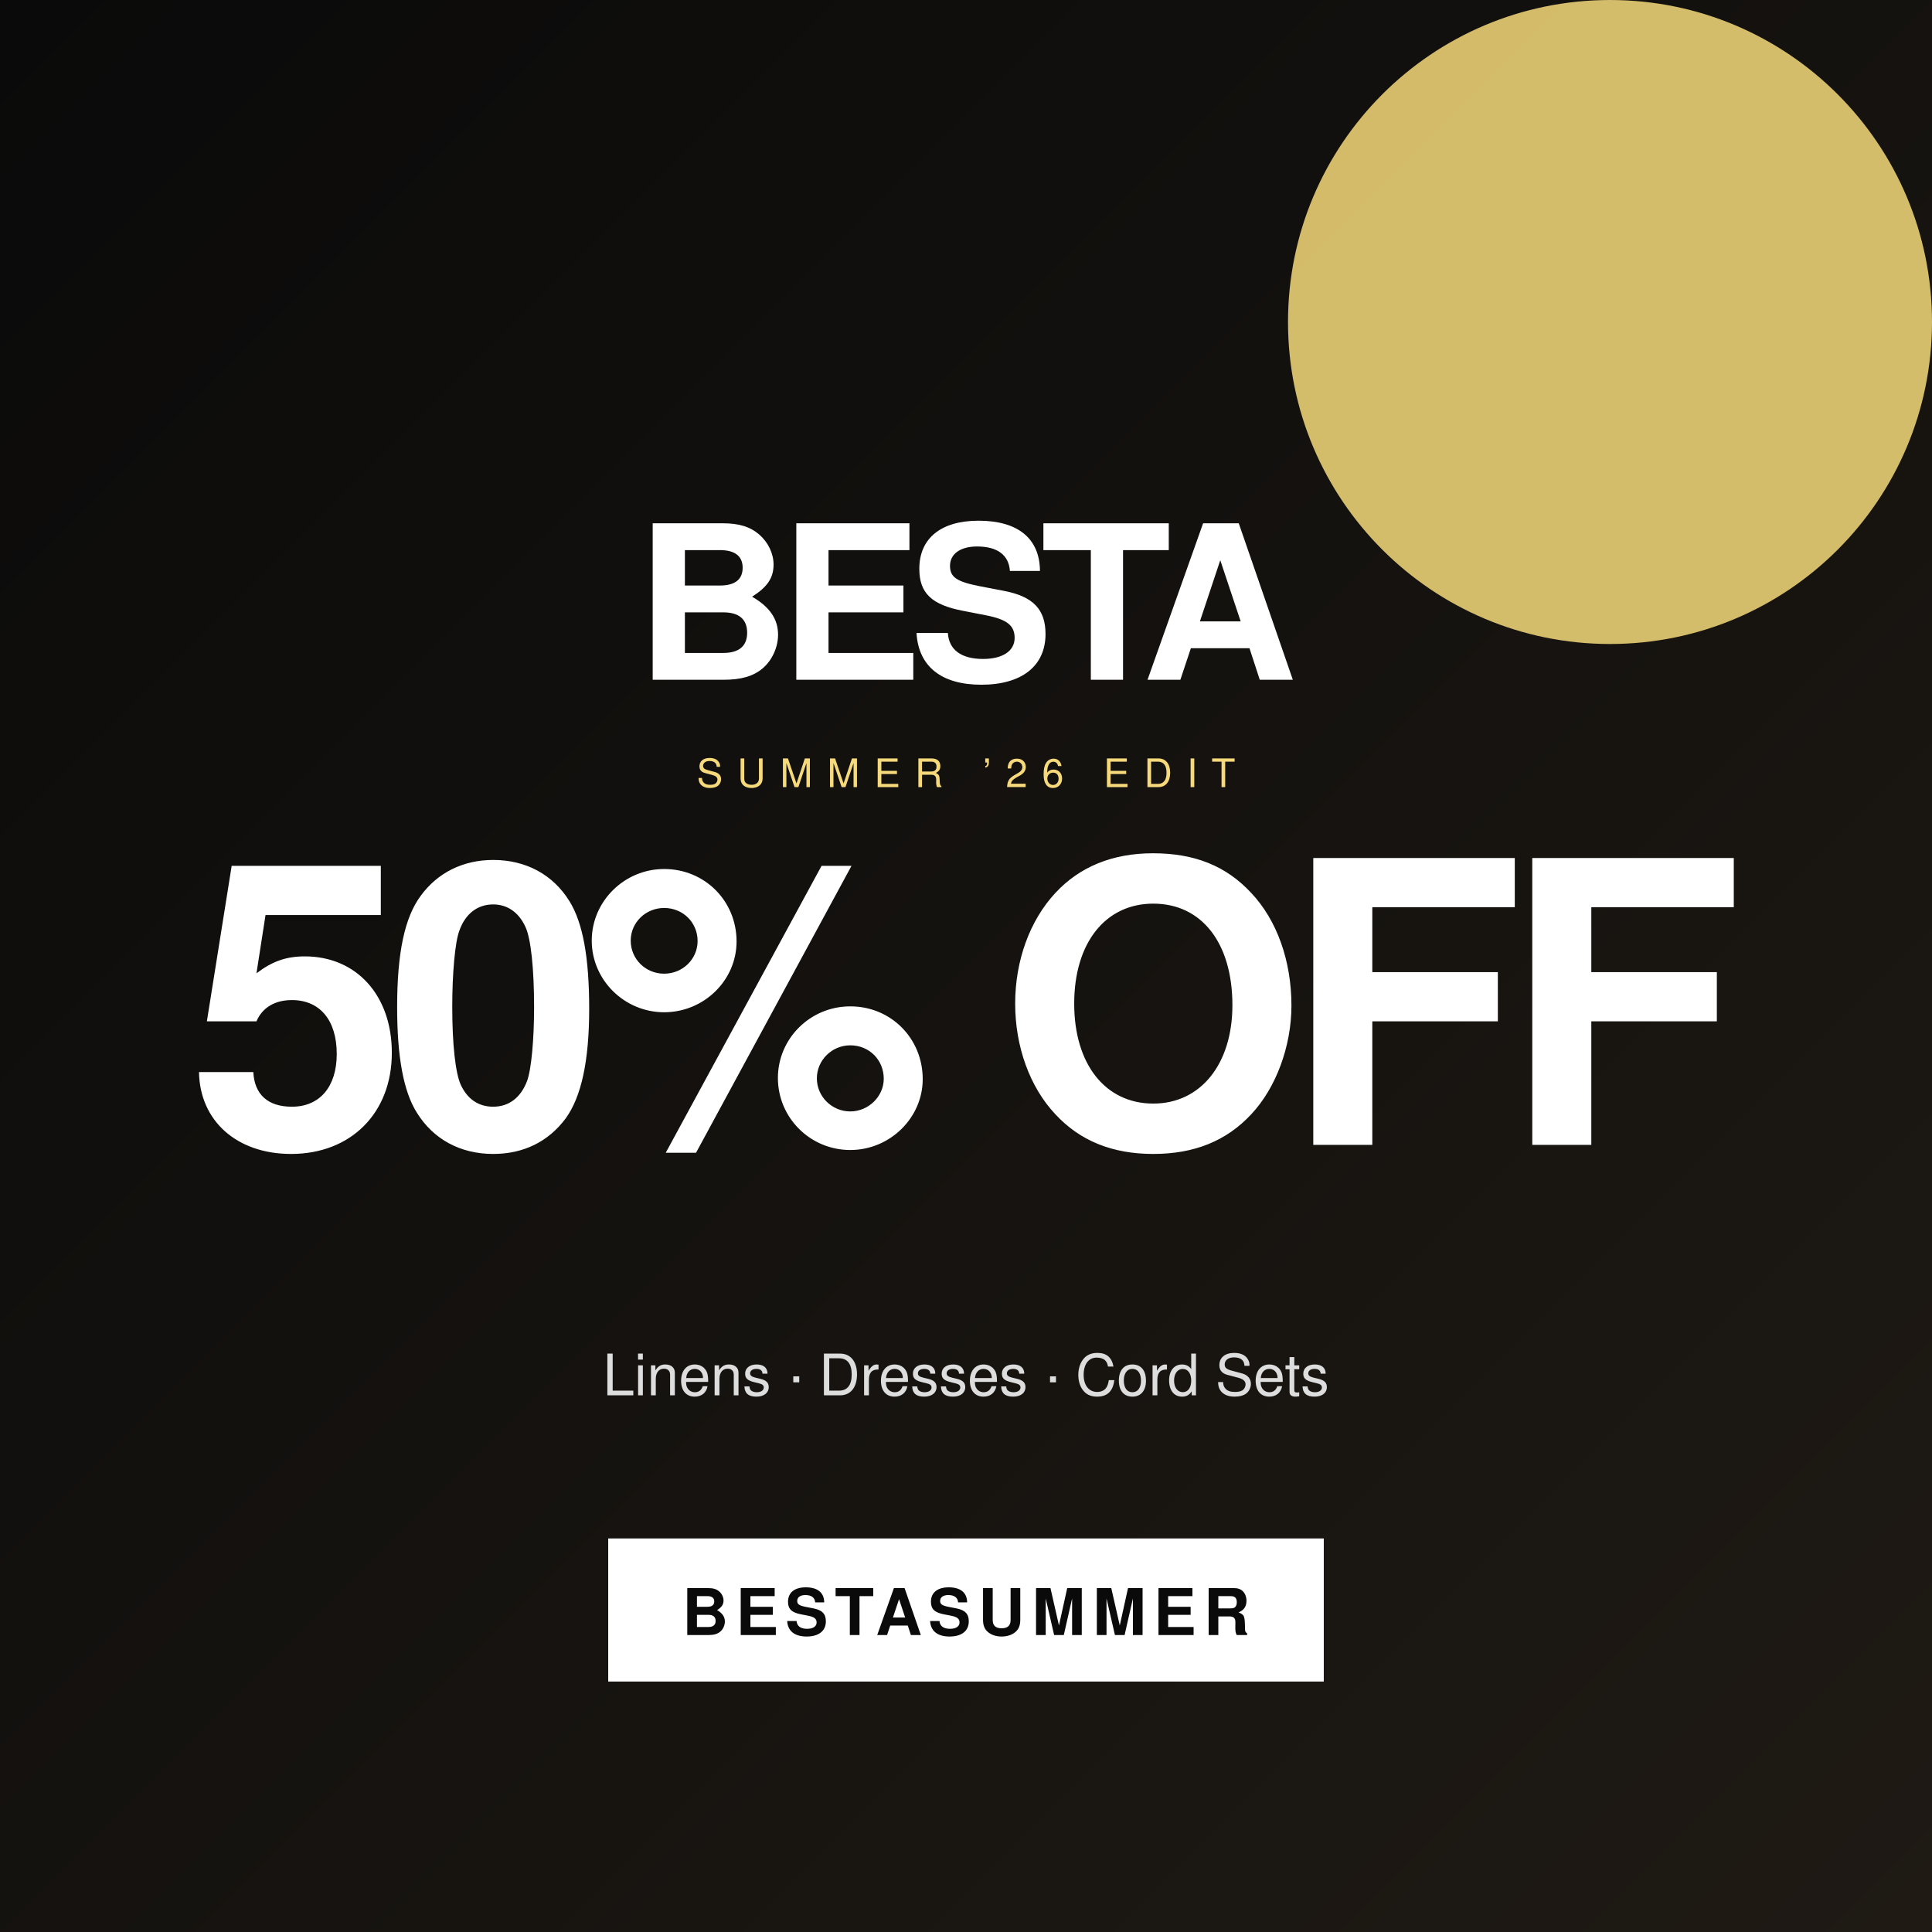
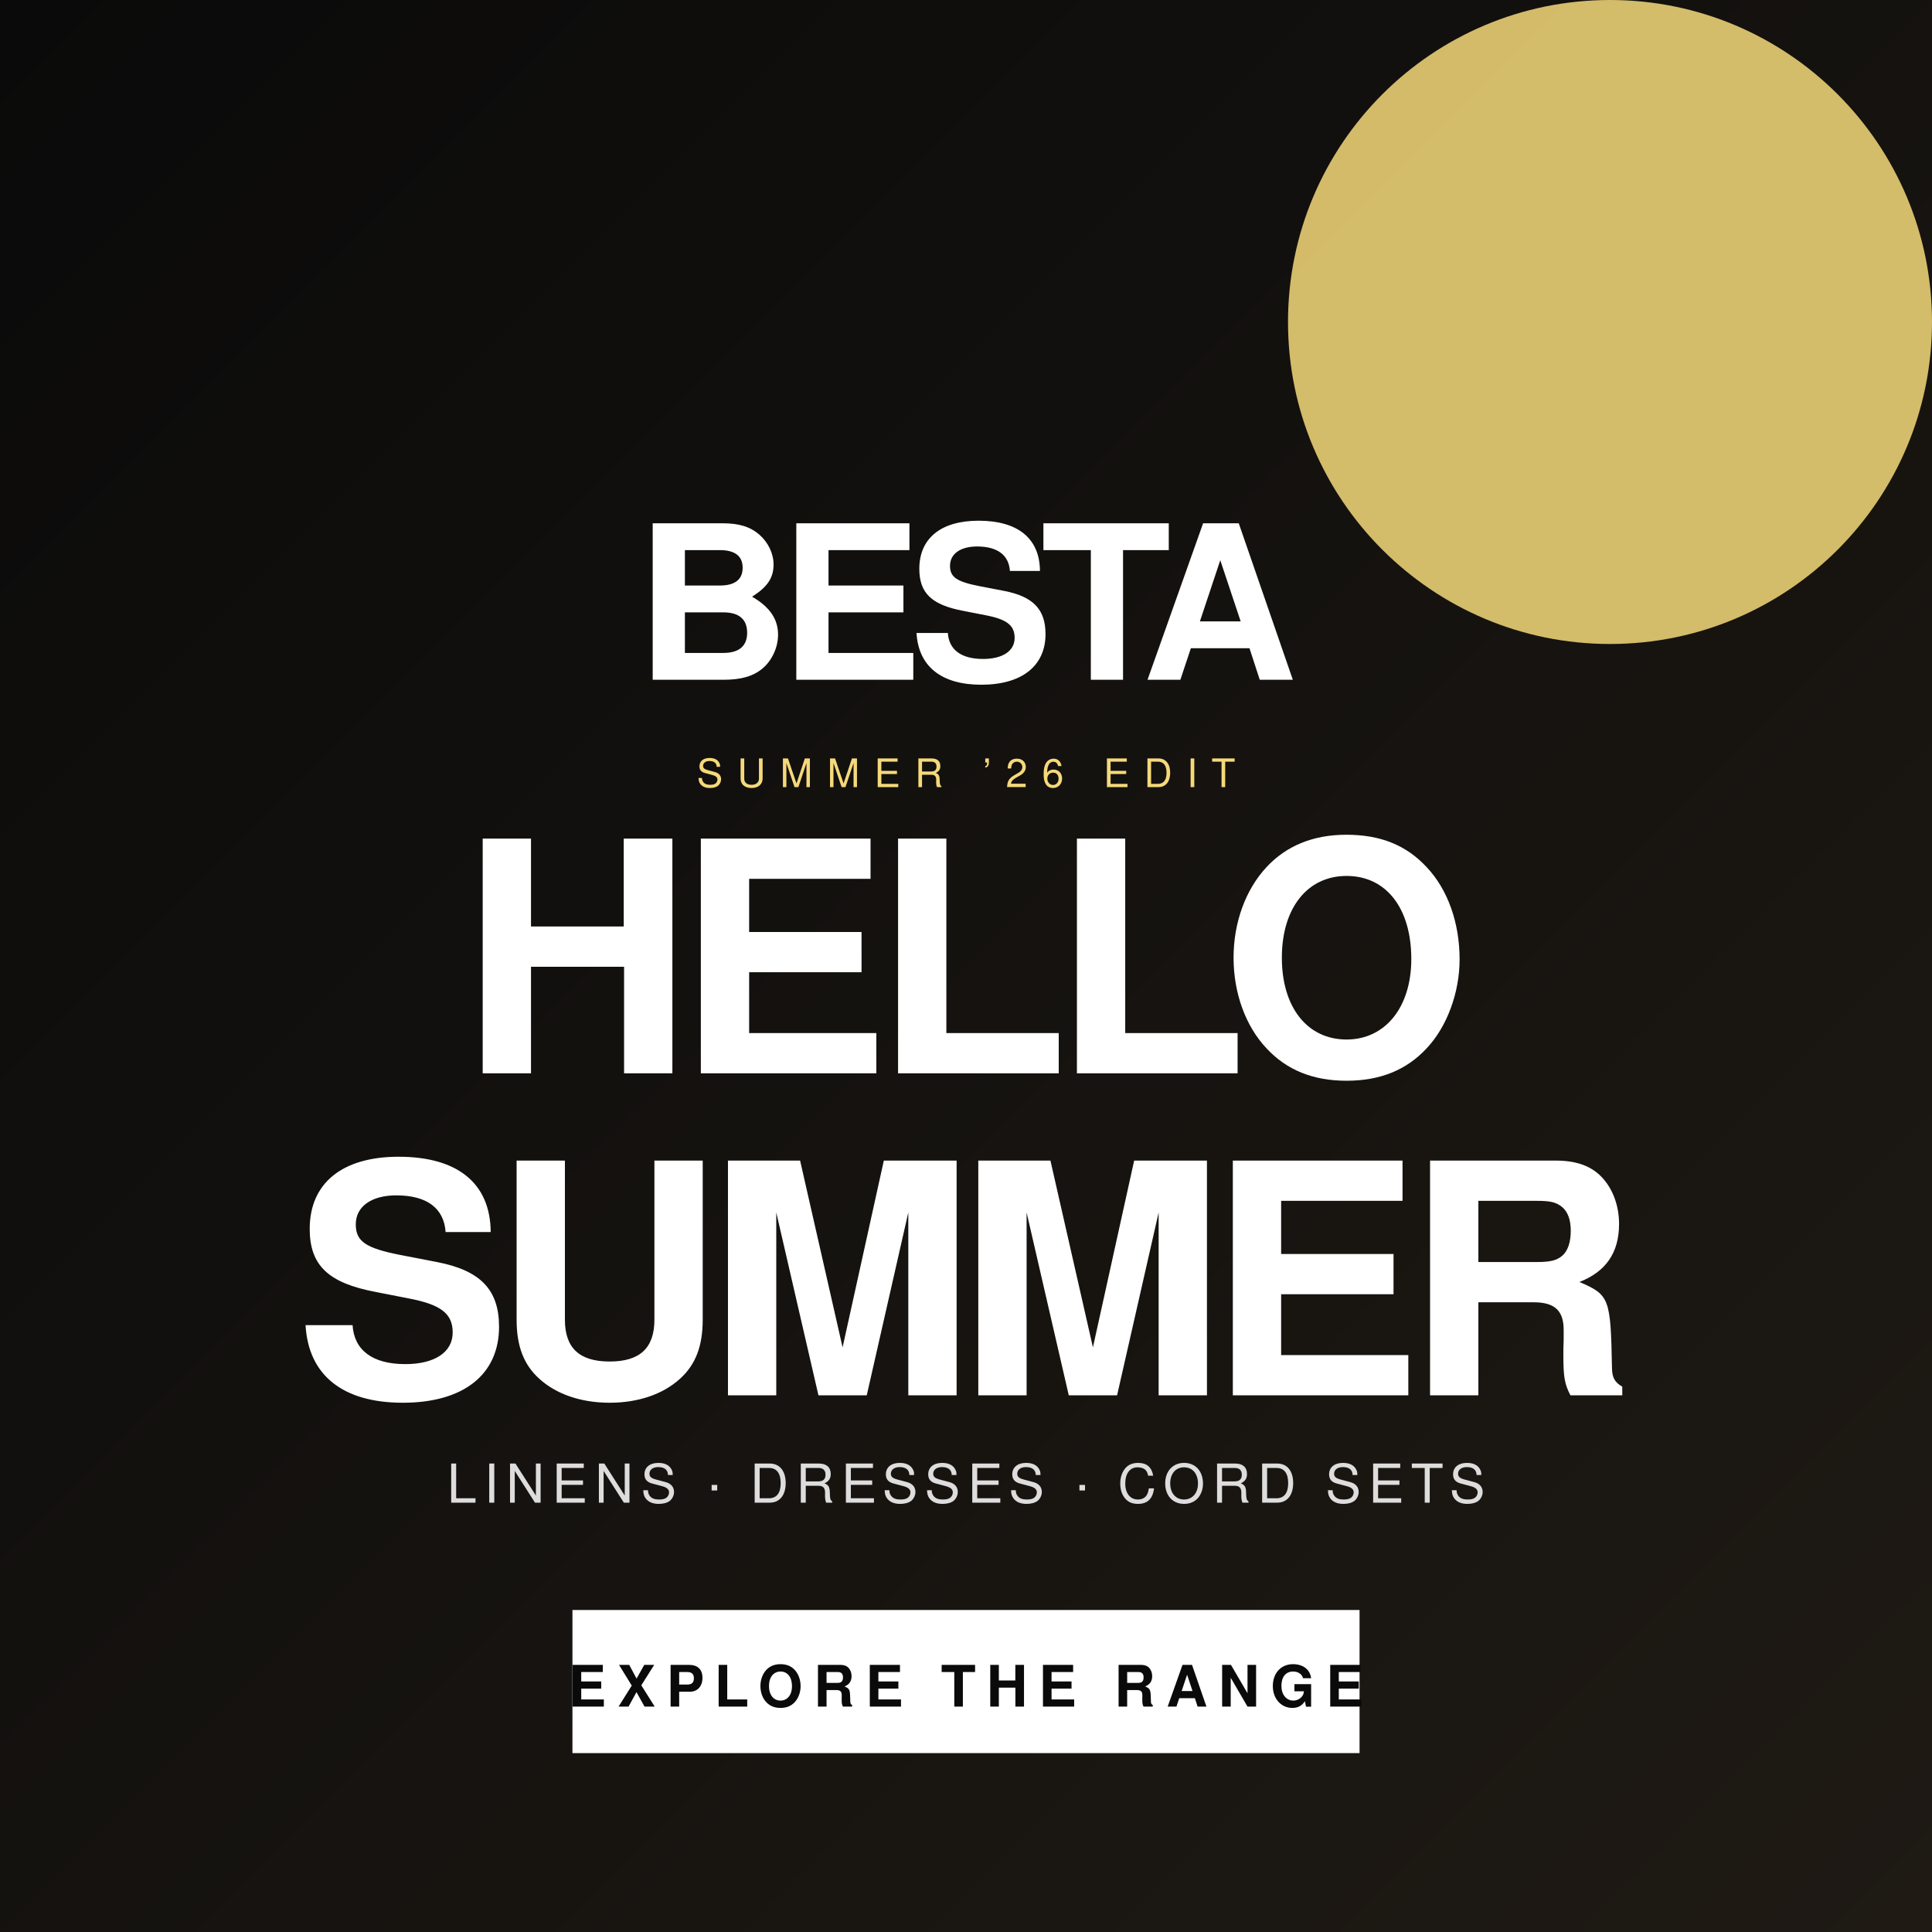
<svg xmlns="http://www.w3.org/2000/svg" viewBox="0 0 1080 1080" width="1080" height="1080">
  <defs>
    <linearGradient id="bg1" x1="0" y1="0" x2="1" y2="1">
      <stop offset="0" stop-color="#0a0a0a" />
      <stop offset="1" stop-color="#1f1a14" />
    </linearGradient>
  </defs>
  <rect width="1080" height="1080" fill="url(#bg1)" />
  <g fill="#f5d97a">
    <circle cx="900" cy="180" r="180" opacity="0.85" />
  </g>
  <text x="540" y="380" text-anchor="middle" font-family="Outfit, Helvetica, Arial, sans-serif" font-weight="800" font-size="120" fill="#fff" letter-spacing="-6">BESTA</text>
  <text x="540" y="440" text-anchor="middle" font-family="DM Sans, Helvetica, Arial, sans-serif" font-size="22" fill="#f5d97a" letter-spacing="8">SUMMER ’26 EDIT</text>
-   <text x="540" y="640" text-anchor="middle" font-family="Outfit, Helvetica, Arial, sans-serif" font-weight="900" font-size="220" fill="#fff" letter-spacing="-12">50% OFF</text>
-   <text x="540" y="780" text-anchor="middle" font-family="DM Sans, Helvetica, Arial, sans-serif" font-size="32" fill="#ddd">Linens · Dresses · Cord Sets</text>
-   <g transform="translate(540,900)">
-     <rect x="-200" y="-40" width="400" height="80" fill="#fff" />
-     <text x="0" y="14" text-anchor="middle" font-family="Outfit, Helvetica, Arial, sans-serif" font-weight="800" font-size="36" fill="#0a0a0a" letter-spacing="4">BESTASUMMER</text>
+   <text x="540" y="600" text-anchor="middle" font-family="Outfit, Helvetica, Arial, sans-serif" font-weight="900" font-size="180" fill="#fff" letter-spacing="-10">HELLO</text>
+   <text x="540" y="780" text-anchor="middle" font-family="Outfit, Helvetica, Arial, sans-serif" font-weight="900" font-size="180" fill="#fff" letter-spacing="-10">SUMMER</text>
+   <text x="540" y="840" text-anchor="middle" font-family="DM Sans, Helvetica, Arial, sans-serif" font-size="30" fill="#ddd" letter-spacing="4">LINENS · DRESSES · CORD SETS</text>
+   <g transform="translate(540,940)">
+     <rect x="-220" y="-40" width="440" height="80" fill="#fff" />
+     <text x="0" y="14" text-anchor="middle" font-family="Outfit, Helvetica, Arial, sans-serif" font-weight="800" font-size="32" fill="#0a0a0a" letter-spacing="6">EXPLORE THE RANGE</text>
  </g>
</svg>
